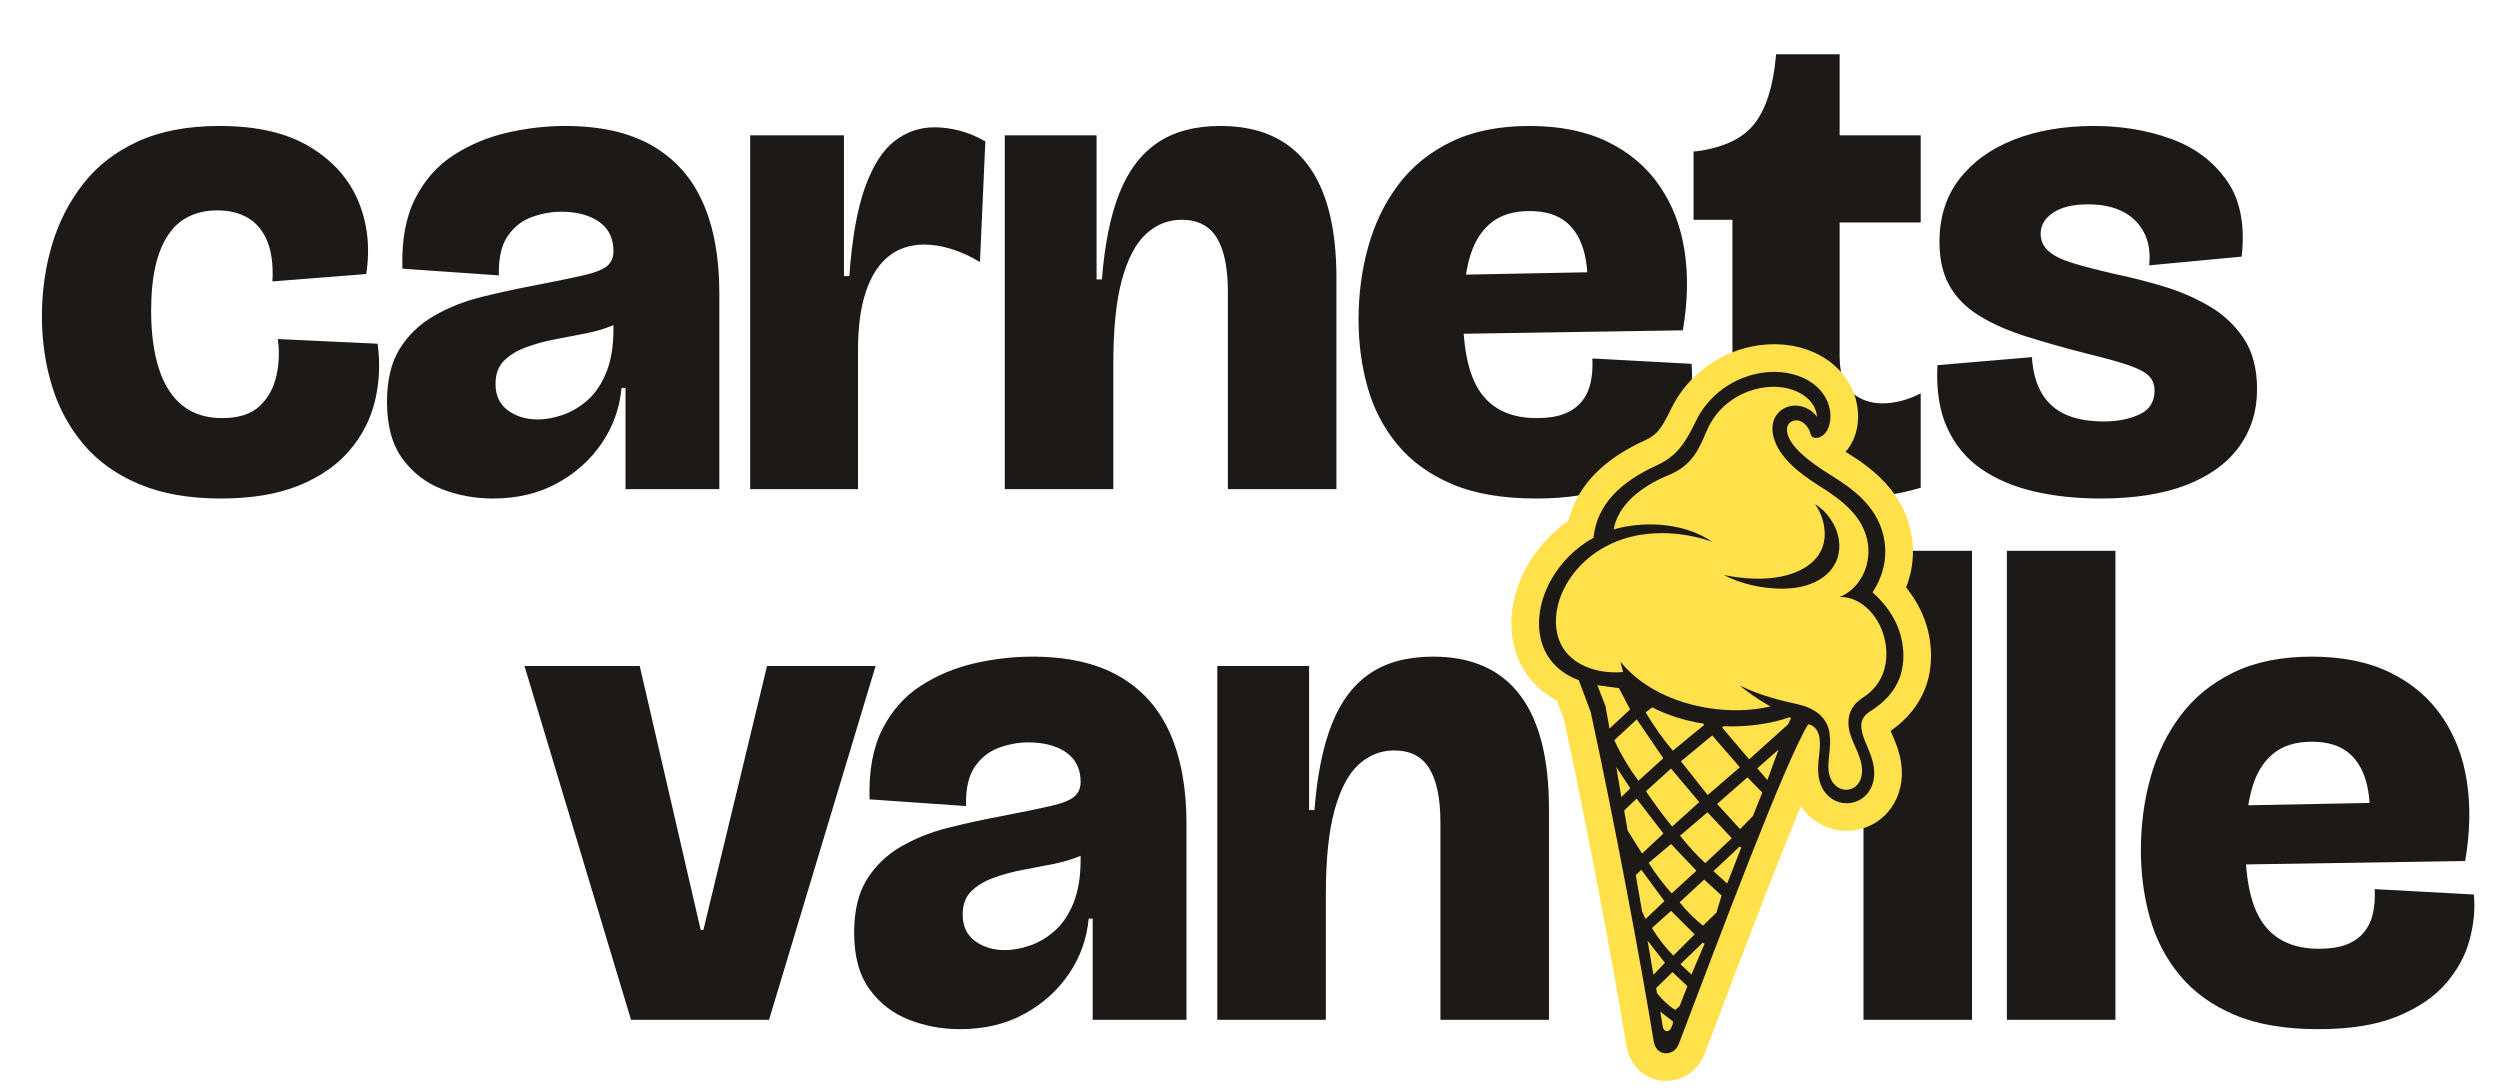
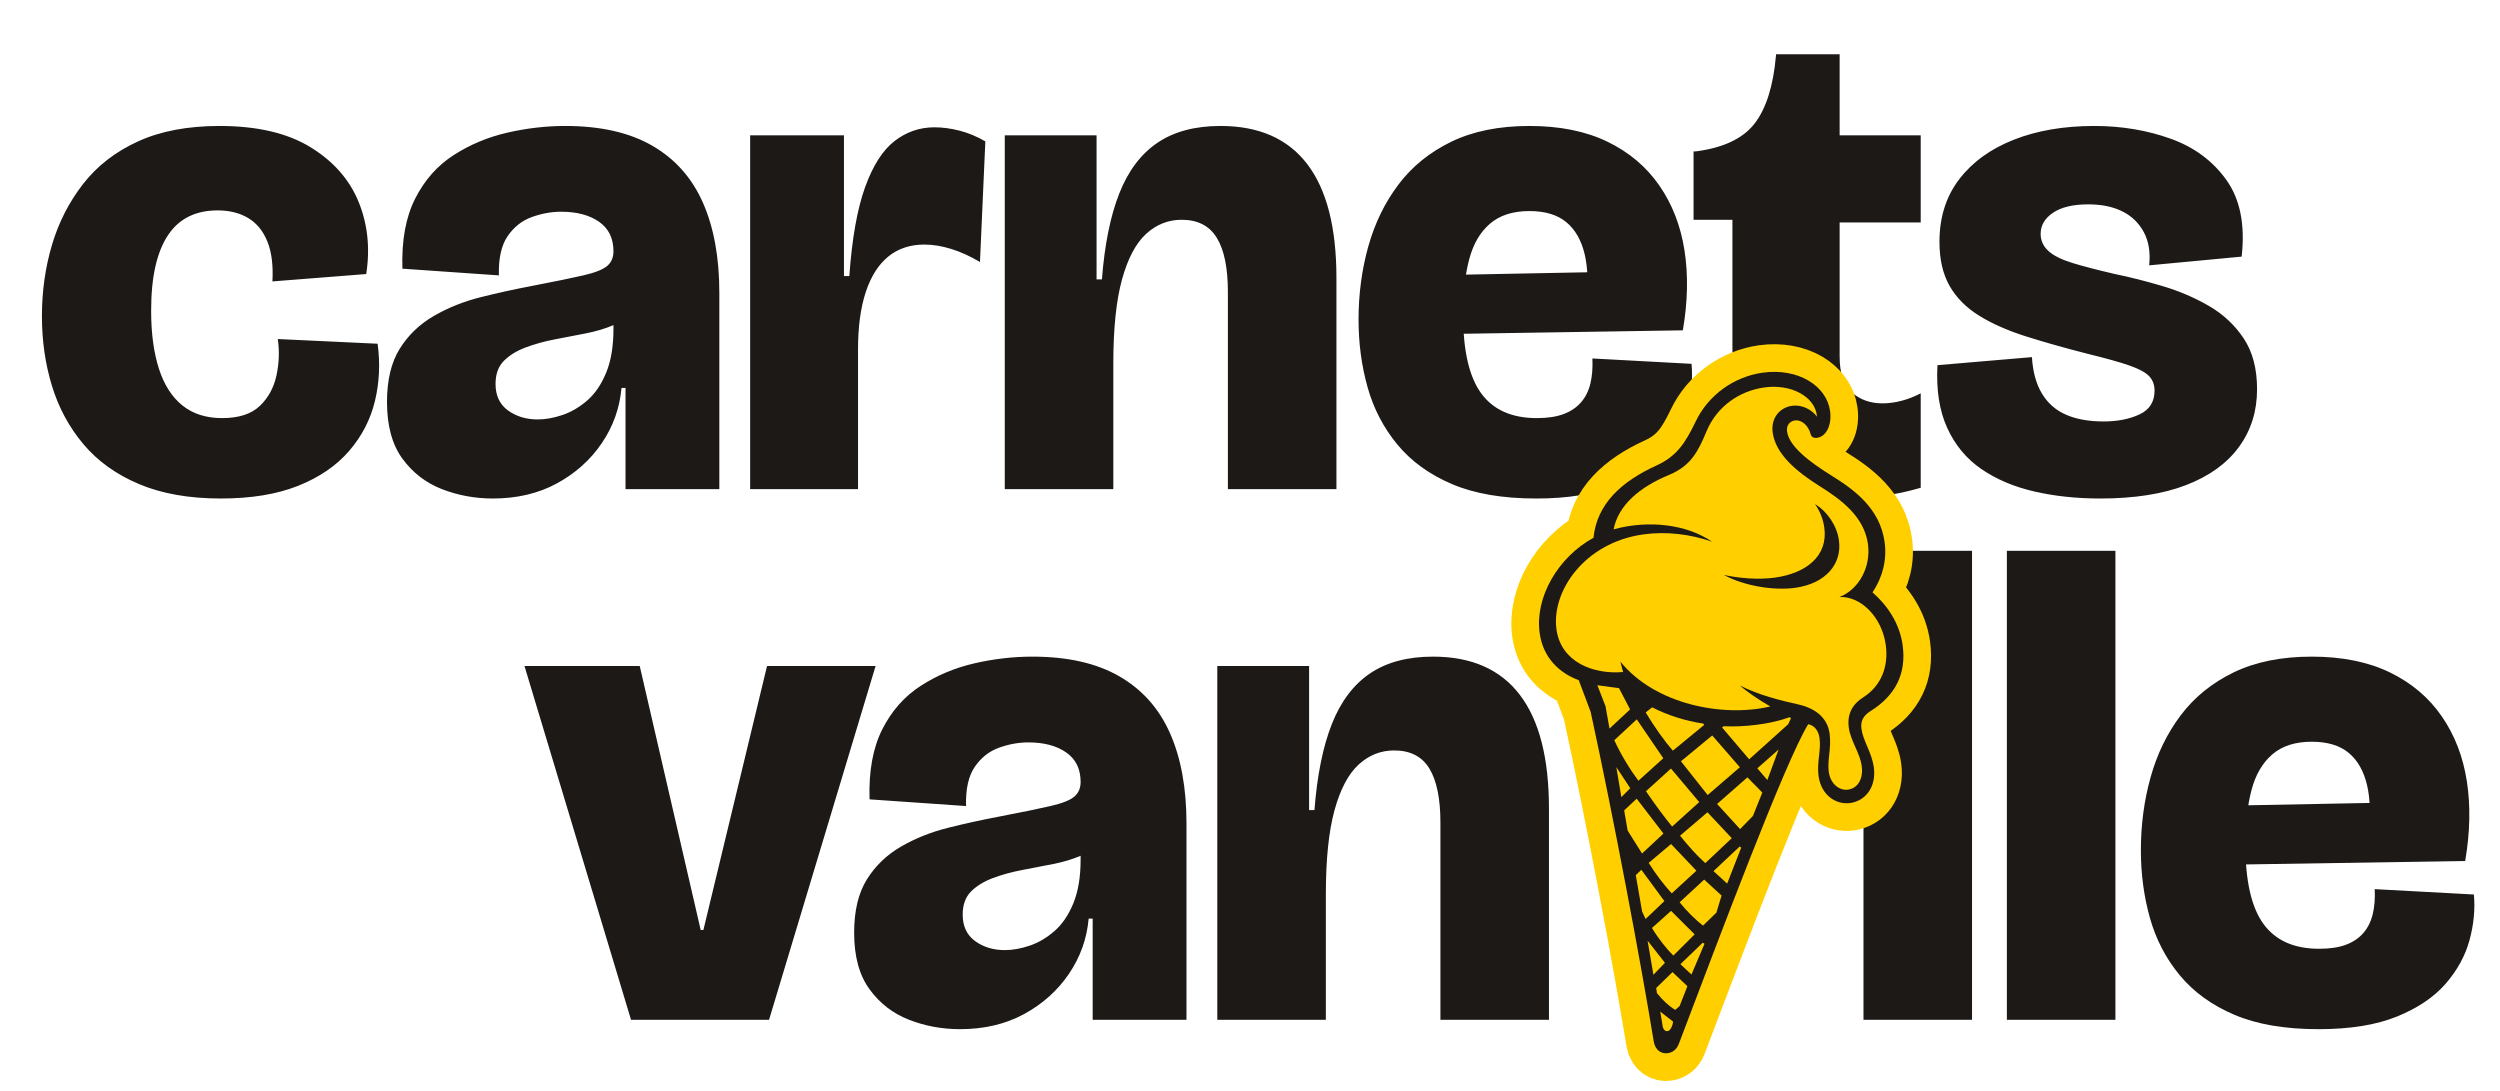
<svg xmlns="http://www.w3.org/2000/svg" width="1492" height="651" viewBox="-4.0 -3.0 373.0 162.8" fill="none">
  <path d="M28.9 71.4Q21.8 71.4 16.7 69.25Q11.6 67.1 8.4 63.3Q5.2 59.5 3.7 54.6Q2.2 49.7 2.2 44.2Q2.2 38.6 3.7 33.55Q5.2 28.5 8.35 24.45Q11.5 20.4 16.55 18.1Q21.6 15.8 28.7 15.8Q37.1 15.8 42.25 18.95Q47.4 22.1 49.45 27.1Q51.5 32.1 50.6 37.9L36.6 39Q36.8 35.4 35.85 33.05Q34.9 30.7 33 29.55Q31.1 28.4 28.4 28.4Q26 28.4 24.15 29.3Q22.3 30.2 21.05 32.05Q19.8 33.9 19.15 36.7Q18.5 39.5 18.5 43.4Q18.5 48.4 19.65 52Q20.8 55.6 23.15 57.5Q25.5 59.4 29.1 59.4Q32.8 59.4 34.7 57.6Q36.6 55.8 37.2 53.05Q37.8 50.3 37.4 47.6L52.3 48.3Q52.9 52.7 51.9 56.85Q50.9 61 48.05 64.3Q45.2 67.6 40.45 69.5Q35.7 71.4 28.9 71.4ZM69.5 71.4Q65.5 71.4 61.9 70Q58.3 68.6 56 65.45Q53.7 62.3 53.7 57Q53.7 52.1 55.6 49.05Q57.5 46 60.7 44.15Q63.9 42.3 67.7 41.35Q71.5 40.4 75.2 39.7Q80.4 38.7 83 38.1Q85.6 37.5 86.55 36.7Q87.5 35.9 87.5 34.5Q87.5 31.6 85.35 30.1Q83.2 28.6 79.7 28.6Q77.5 28.6 75.3 29.4Q73.1 30.2 71.7 32.25Q70.3 34.3 70.4 38.1L56 37.1Q55.8 30.8 57.9 26.65Q60 22.5 63.65 20.15Q67.3 17.8 71.65 16.8Q76 15.8 80.3 15.8Q88.2 15.8 93.3 18.75Q98.4 21.7 100.85 27.25Q103.3 32.8 103.3 40.7V50.1Q103.3 53.4 103.3 56.75Q103.3 60.1 103.3 63.4Q103.3 66.7 103.3 70H89.3Q89.3 66.4 89.3 62.7Q89.3 59 89.3 54.9H88.7Q88.3 59.4 85.75 63.15Q83.2 66.9 79.05 69.15Q74.9 71.4 69.5 71.4ZM76.2 59.6Q77.9 59.6 79.85 58.95Q81.8 58.3 83.55 56.8Q85.3 55.3 86.4 52.65Q87.5 50 87.5 46.1V43.7L90.2 43.4Q89.4 44.7 87.55 45.5Q85.7 46.3 83.4 46.75Q81.1 47.2 78.75 47.65Q76.4 48.1 74.4 48.85Q72.4 49.6 71.15 50.85Q69.9 52.1 69.9 54.3Q69.9 56.9 71.75 58.25Q73.6 59.6 76.2 59.6ZM107.9 70V41.3V17.2H121.9V38.2H122.7Q123.3 29.8 125.05 24.95Q126.8 20.1 129.45 18.05Q132.1 16 135.4 16Q137.2 16 139.15 16.5Q141.1 17 143 18.1L142.2 36.1Q140 34.8 137.9 34.15Q135.8 33.5 133.9 33.5Q130.7 33.5 128.5 35.3Q126.3 37.1 125.15 40.6Q124 44.1 124 49.1V70ZM145.9 70V40.1V17.2H159.6V38.7H160.4Q161 30.9 163 25.85Q165 20.8 168.7 18.3Q172.4 15.8 178.1 15.8Q186.7 15.8 191.05 21.5Q195.4 27.2 195.4 38.5V70H179.2V40.6Q179.2 35.2 177.55 32.5Q175.9 29.8 172.3 29.8Q169.3 29.8 167 31.9Q164.7 34 163.4 38.7Q162.1 43.4 162.1 51.3V70ZM225.2 71.4Q217.7 71.4 212.65 69.25Q207.6 67.1 204.5 63.35Q201.4 59.6 200.05 54.8Q198.7 50 198.7 44.7Q198.7 39 200.15 33.8Q201.6 28.6 204.65 24.55Q207.7 20.5 212.55 18.15Q217.4 15.8 224.2 15.8Q231 15.8 235.85 18.15Q240.7 20.5 243.6 24.7Q246.5 28.9 247.35 34.4Q248.2 39.9 247.1 46.3L208.8 46.9V38.1L234.7 37.6L232.6 42.7Q233.2 38.1 232.45 34.95Q231.7 31.8 229.7 30.15Q227.7 28.5 224.2 28.5Q220.5 28.5 218.3 30.4Q216.1 32.3 215.2 35.75Q214.3 39.2 214.3 43.9Q214.3 52 217 55.7Q219.7 59.4 225.3 59.4Q227.7 59.4 229.3 58.8Q230.9 58.2 231.9 57.05Q232.9 55.9 233.3 54.25Q233.7 52.6 233.6 50.5L248.4 51.3Q248.7 54.6 247.75 58.1Q246.8 61.6 244.2 64.6Q241.6 67.6 236.95 69.5Q232.3 71.4 225.2 71.4ZM272.9 71.2Q263.6 71.2 259.05 66.45Q254.5 61.7 254.5 51.7V29.8H248.7V19.6H249Q255.2 18.8 257.8 15.45Q260.4 12.1 261 5.3V5.1H270.5V17.2H282.6V30.2H270.5V50.2Q270.5 54 272.35 55.6Q274.2 57.2 276.9 57.2Q278.3 57.2 279.8 56.8Q281.3 56.4 282.6 55.7V69.8Q279.5 70.7 277.1 70.95Q274.7 71.2 272.9 71.2ZM309.4 71.4Q304.1 71.4 299.55 70.35Q295 69.3 291.65 67Q288.3 64.7 286.55 60.85Q284.8 57 285.1 51.5L299.2 50.3Q299.4 53.6 300.7 55.75Q302 57.9 304.3 58.9Q306.6 59.9 309.9 59.9Q313 59.9 315.25 58.85Q317.5 57.8 317.5 55.3Q317.5 54 316.7 53.15Q315.9 52.3 313.75 51.55Q311.6 50.8 307.5 49.8Q302.4 48.5 298.3 47.2Q294.2 45.9 291.3 44.1Q288.4 42.3 286.9 39.65Q285.4 37 285.4 33.1Q285.4 27.6 288.35 23.75Q291.3 19.9 296.5 17.85Q301.7 15.8 308.5 15.8Q314.6 15.8 319.9 17.7Q325.2 19.6 328.25 23.9Q331.3 28.2 330.5 35.3L316.7 36.6Q317 33.7 315.9 31.65Q314.8 29.6 312.7 28.55Q310.6 27.5 307.6 27.5Q304.2 27.5 302.35 28.75Q300.5 30 300.5 31.9Q300.5 33.4 301.65 34.45Q302.8 35.5 305.25 36.25Q307.7 37 311.6 37.9Q315 38.6 318.7 39.7Q322.4 40.8 325.6 42.65Q328.8 44.5 330.8 47.5Q332.8 50.5 332.8 55.1Q332.8 60 330.1 63.7Q327.4 67.4 322.2 69.4Q317 71.4 309.4 71.4Z" fill="#1C1917" />
  <path d="M90.12 149.2 74.22 96.4H91.42L100.52 135.8H100.92L110.42 96.4H126.62L110.72 149.2ZM139.22 150.6Q135.22 150.6 131.62 149.2Q128.02 147.8 125.72 144.65Q123.42 141.5 123.42 136.2Q123.42 131.3 125.32 128.25Q127.22 125.2 130.42 123.35Q133.62 121.5 137.42 120.55Q141.22 119.6 144.92 118.9Q150.12 117.9 152.72 117.3Q155.32 116.7 156.27 115.9Q157.22 115.1 157.22 113.7Q157.22 110.8 155.07 109.3Q152.92 107.8 149.42 107.8Q147.22 107.8 145.02 108.6Q142.82 109.4 141.42 111.45Q140.02 113.5 140.12 117.3L125.72 116.3Q125.52 110 127.62 105.85Q129.72 101.7 133.37 99.35Q137.02 97 141.37 96Q145.72 95 150.02 95Q157.92 95 163.02 97.95Q168.12 100.9 170.57 106.45Q173.02 112 173.02 119.9V129.3Q173.02 132.6 173.02 135.95Q173.02 139.3 173.02 142.6Q173.02 145.9 173.02 149.2H159.02Q159.02 145.6 159.02 141.9Q159.02 138.2 159.02 134.1H158.42Q158.02 138.6 155.47 142.35Q152.92 146.1 148.77 148.35Q144.62 150.6 139.22 150.6ZM145.92 138.8Q147.62 138.8 149.57 138.15Q151.52 137.5 153.27 136Q155.02 134.5 156.12 131.85Q157.22 129.2 157.22 125.3V122.9L159.92 122.6Q159.12 123.9 157.27 124.7Q155.42 125.5 153.12 125.95Q150.82 126.4 148.47 126.85Q146.12 127.3 144.12 128.05Q142.12 128.8 140.87 130.05Q139.62 131.3 139.62 133.5Q139.62 136.1 141.47 137.45Q143.32 138.8 145.92 138.8ZM177.62 149.2V119.3V96.4H191.32V117.9H192.12Q192.72 110.1 194.72 105.05Q196.72 100 200.42 97.5Q204.12 95 209.82 95Q218.42 95 222.77 100.7Q227.12 106.4 227.12 117.7V149.2H210.92V119.8Q210.92 114.4 209.27 111.7Q207.62 109 204.02 109Q201.02 109 198.72 111.1Q196.42 113.2 195.12 117.9Q193.82 122.6 193.82 130.5V149.2Z" fill="#1C1917" />
  <path d="M274.06 149.2V79.2H290.26V149.2ZM295.46 149.2V79.2H311.66V149.2ZM341.96 150.6Q334.46 150.6 329.41 148.45Q324.36 146.3 321.26 142.55Q318.16 138.8 316.81 134Q315.46 129.2 315.46 123.9Q315.46 118.2 316.91 113Q318.36 107.8 321.41 103.75Q324.46 99.7 329.31 97.35Q334.16 95 340.96 95Q347.76 95 352.61 97.35Q357.46 99.7 360.36 103.9Q363.26 108.1 364.11 113.6Q364.96 119.1 363.86 125.5L325.56 126.1V117.3L351.46 116.8L349.36 121.9Q349.96 117.3 349.21 114.15Q348.46 111 346.46 109.35Q344.46 107.7 340.96 107.7Q337.26 107.7 335.06 109.6Q332.86 111.5 331.96 114.95Q331.06 118.4 331.06 123.1Q331.06 131.2 333.76 134.9Q336.46 138.6 342.06 138.6Q344.46 138.6 346.06 138Q347.66 137.4 348.66 136.25Q349.66 135.1 350.06 133.45Q350.46 131.8 350.36 129.7L365.16 130.5Q365.46 133.8 364.51 137.3Q363.56 140.8 360.96 143.8Q358.36 146.8 353.71 148.7Q349.06 150.6 341.96 150.6Z" fill="#1C1917" />
  <g transform="translate(245.12 151.84) scale(1.3758) rotate(-8) translate(-29.2 -74.2)">
-     <path d="m57.72 29.45c1.33-1.49 2.06-3.3 2.06-5.24 0-3.67-2.46-6.06-4.71-7.93-2.26-1.89-4.1-3.8-4.1-5.4 0-0.68 0.45-1.07 0.99-1.07 0.79 0 1.41 0.78 1.51 1.75 0.04 0.3 0.31 0.45 0.63 0.45 1.03 0 1.8-1.19 1.8-2.69 0-2.78-2.81-5.13-6.67-5.13-3.06 0-6.15 1.52-7.95 4.27-1.42 2.12-2.53 3.4-4.83 4.09-4.02 1.19-6.99 3.22-7.88 6.82-4.1 1.55-7.22 5.51-7.22 9.44 0 2.7 1.51 4.57 3.49 5.64l0.8 3.59c0.88 11.81 1.61 27.77 1.8 36.37 0.03 0.98 0.67 1.45 1.32 1.45 0.55 0 1.03-0.28 1.34-0.84 6.01-10.92 15.63-28.62 18.72-32.38 0.68 0.23 1.01 0.89 1.01 1.65 0 1.33-0.68 2.62-0.68 4.08 0 2.16 1.5 3.37 3 3.37 1.69 0 3.07-1.36 3.07-3.49 0-1.64-0.75-2.96-0.75-4.3 0-0.91 0.45-1.43 1.31-1.81 2.85-1.29 4.38-3.45 4.38-6.6 0-2.33-1.02-4.46-2.44-6.09z" fill="#FFE14C" stroke="#FFE14C" stroke-width="6" stroke-linejoin="round" />
+     <path d="m57.72 29.45c1.33-1.49 2.06-3.3 2.06-5.24 0-3.67-2.46-6.06-4.71-7.93-2.26-1.89-4.1-3.8-4.1-5.4 0-0.68 0.45-1.07 0.99-1.07 0.79 0 1.41 0.78 1.51 1.75 0.04 0.3 0.31 0.45 0.63 0.45 1.03 0 1.8-1.19 1.8-2.69 0-2.78-2.81-5.13-6.67-5.13-3.06 0-6.15 1.52-7.95 4.27-1.42 2.12-2.53 3.4-4.83 4.09-4.02 1.19-6.99 3.22-7.88 6.82-4.1 1.55-7.22 5.51-7.22 9.44 0 2.7 1.51 4.57 3.49 5.64l0.8 3.59c0.88 11.81 1.61 27.77 1.8 36.37 0.03 0.98 0.67 1.45 1.32 1.45 0.55 0 1.03-0.28 1.34-0.84 6.01-10.92 15.63-28.62 18.72-32.38 0.68 0.23 1.01 0.89 1.01 1.65 0 1.33-0.68 2.62-0.68 4.08 0 2.16 1.5 3.37 3 3.37 1.69 0 3.07-1.36 3.07-3.49 0-1.64-0.75-2.96-0.75-4.3 0-0.91 0.45-1.43 1.31-1.81 2.85-1.29 4.38-3.45 4.38-6.6 0-2.33-1.02-4.46-2.44-6.09z" fill="#FFCF00" stroke="#FFCF00" stroke-width="6" stroke-linejoin="round" />
    <path d="m57.72 29.45c1.33-1.49 2.06-3.3 2.06-5.24 0-3.67-2.46-6.06-4.71-7.93-2.26-1.89-4.1-3.8-4.1-5.4 0-0.68 0.45-1.07 0.99-1.07 0.79 0 1.41 0.78 1.51 1.75 0.04 0.3 0.31 0.45 0.63 0.45 1.03 0 1.8-1.19 1.8-2.69 0-2.78-2.81-5.13-6.67-5.13-3.06 0-6.15 1.52-7.95 4.27-1.42 2.12-2.53 3.4-4.83 4.09-4.02 1.19-6.99 3.22-7.88 6.82-4.1 1.55-7.22 5.51-7.22 9.44 0 2.7 1.51 4.57 3.49 5.64l0.8 3.59c0.88 11.81 1.61 27.77 1.8 36.37 0.03 0.98 0.67 1.45 1.32 1.45 0.55 0 1.03-0.28 1.34-0.84 6.01-10.92 15.63-28.62 18.72-32.38 0.68 0.23 1.01 0.89 1.01 1.65 0 1.33-0.68 2.62-0.68 4.08 0 2.16 1.5 3.37 3 3.37 1.69 0 3.07-1.36 3.07-3.49 0-1.64-0.75-2.96-0.75-4.3 0-0.91 0.45-1.43 1.31-1.81 2.85-1.29 4.38-3.45 4.38-6.6 0-2.33-1.02-4.46-2.44-6.09z" fill="#1C1917" />
-     <path d="m54.1 29.45c2.25-0.54 3.86-2.8 3.86-5.28 0-2.95-2.13-5.1-4.29-6.91-2.38-2-4.26-4.16-4.26-6.47 0-1.6 1.13-2.6 2.48-2.6 1.05 0 2.04 0.66 2.52 1.55 0.14-2.18-2.29-3.94-5.21-3.94-2.78 0-5.42 1.35-6.89 3.86-1.2 2.01-2.16 3.43-4.64 4.09-3.37 0.86-5.95 2.5-6.81 5.02 3.9-0.51 7.95 0.57 10.39 2.82-2.18-1.14-4.78-1.83-7.29-1.83-6.46 0-10.75 4.75-10.75 8.91 0 3.58 3.29 5.4 6.51 5.57l-0.13-1.16c3.07 5.13 10.2 7.57 15.43 7.08-1.12-0.87-2.25-1.89-2.94-2.7 1.89 1.31 4.06 2.19 6.01 2.92 1.87 0.71 2.89 1.97 2.89 3.56 0 1.57-0.67 2.9-0.67 4.11 0 1.42 0.92 2.22 1.8 2.22 1.08 0 1.83-0.94 1.83-2.33 0-1.45-0.81-2.87-0.81-4.3 0-1.5 0.74-2.49 2.02-3.06 2.11-0.97 3.2-2.94 3.2-5.31 0-3-1.91-5.6-4.25-5.82z" fill="#FFE14C" />
+     <path d="m54.1 29.45c2.25-0.54 3.86-2.8 3.86-5.28 0-2.95-2.13-5.1-4.29-6.91-2.38-2-4.26-4.16-4.26-6.47 0-1.6 1.13-2.6 2.48-2.6 1.05 0 2.04 0.66 2.52 1.55 0.14-2.18-2.29-3.94-5.21-3.94-2.78 0-5.42 1.35-6.89 3.86-1.2 2.01-2.16 3.43-4.64 4.09-3.37 0.86-5.95 2.5-6.81 5.02 3.9-0.51 7.95 0.57 10.39 2.82-2.18-1.14-4.78-1.83-7.29-1.83-6.46 0-10.75 4.75-10.75 8.91 0 3.58 3.29 5.4 6.51 5.57l-0.13-1.16c3.07 5.13 10.2 7.57 15.43 7.08-1.12-0.87-2.25-1.89-2.94-2.7 1.89 1.31 4.06 2.19 6.01 2.92 1.87 0.71 2.89 1.97 2.89 3.56 0 1.57-0.67 2.9-0.67 4.11 0 1.42 0.92 2.22 1.8 2.22 1.08 0 1.83-0.94 1.83-2.33 0-1.45-0.81-2.87-0.81-4.3 0-1.5 0.74-2.49 2.02-3.06 2.11-0.97 3.2-2.94 3.2-5.31 0-3-1.91-5.6-4.25-5.82z" fill="#FFCF00" />
    <path d="m52.88 19.1c0.43 0.86 0.64 1.74 0.64 2.65 0 3.15-2.67 4.64-6.04 4.64-1.87 0-3.9-0.48-5.47-1.06 2.06 1.51 5.13 2.46 7.5 2.46 3.33 0 5.39-1.87 5.39-4.45 0-1.61-0.82-3.26-2.02-4.24z" fill="#1C1917" />
-     <path d="m26.76 35.27 0.56 2.37 0.09 2.47 2.5-1.75-0.87-2.45-2.28-0.64z" fill="#FFE14C" />
-     <path d="m30.48 39.53-2.73 1.9c0.49 1.66 1.27 3.44 1.98 4.72l3.01-2.04-2.26-4.58z" fill="#FFE14C" />
-     <path d="m32.31 38.47-0.77 0.45c0.68 1.61 1.58 3.35 2.34 4.52l3.75-2.29-0.06-0.16c-1.94-0.57-3.77-1.47-5.26-2.52z" fill="#FFE14C" />
-     <path d="m38.34 42.4-3.75 2.3 2.36 4.03 3.88-2.5-2.49-3.83z" fill="#FFE14C" />
-     <path d="m46.92 41.61c-2.32 0.48-5.07 0.37-7.23-0.03l-0.17 0.11 2.43 3.83 4.72-3.18 0.4-0.62-0.15-0.11z" fill="#FFE14C" />
-     <path d="m33.41 45.33-3.03 2.06c0.75 1.51 1.6 3.1 2.28 4.19l3.28-2.22-2.53-4.03z" fill="#FFE14C" />
-     <path d="m41.49 47.43-3.66 2.4 2.09 3.05 1.58-1.22 1.36-2.37-1.37-1.86z" fill="#FFE14C" />
-     <path d="m36.67 50.58-3.3 2.1c0.74 1.24 1.56 2.46 2.3 3.33l3.22-2.28-2.22-3.15z" fill="#FFE14C" />
-     <path d="m32.28 53.44-2.69 1.69c0.6 1.33 1.35 2.67 2.02 3.62l2.99-2.06-2.32-3.25z" fill="#FFE14C" />
-     <path d="m29.27 48.05-1.52 1.07 0.07 2.22 1.2 2.68 2.6-1.82-2.35-4.15z" fill="#FFE14C" />
-     <path d="m27.56 44.35 0.09 3.3 1.09-0.82-1.18-2.48z" fill="#FFE14C" />
-     <path d="m28.7 55.76-0.68 0.49 0.13 4 0.26 0.86 2.29-1.64-2-3.71z" fill="#FFE14C" />
-     <path d="m31.27 60.62-2.31 1.55c0.54 1.27 1.27 2.49 1.88 3.29l2.61-1.96-2.18-2.88z" fill="#FFE14C" />
-     <path d="m35.3 57.76-2.98 2.07c0.66 1.11 1.48 2.16 2.16 2.86l1.63-1.19 0.82-1.76-1.63-1.98z" fill="#FFE14C" />
-     <path d="m39.62 54.74-3.19 2.25 1.28 1.55 2.05-3.65-0.14-0.15z" fill="#FFE14C" />
-     <path d="m34.19 64.52-2.72 1.97 1.03 1.28 1.87-3.11-0.18-0.14z" fill="#FFE14C" />
-     <path d="m30.5 67.22-1.99 1.46v0.56c0.51 0.87 1.15 1.64 1.72 2.08l0.52-0.34 1.14-2.02-1.39-1.74z" fill="#FFE14C" />
-     <path d="m28.3 63.47 0.11 3.75 1.42-1.11-1.53-2.64z" fill="#FFE14C" />
-     <path d="m28.59 71.28 0.04 1.68c0.06 0.46 0.32 0.59 0.62 0.49 0.28-0.18 0.47-0.53 0.57-0.9l-1.23-1.27z" fill="#FFE14C" />
-     <path d="m45.26 44.91-2.57 1.7 0.9 1.41 1.67-3.11z" fill="#FFE14C" />
+     <path d="m26.76 35.27 0.56 2.37 0.09 2.47 2.5-1.75-0.87-2.45-2.28-0.64z" fill="#FFCF00" />
+     <path d="m30.48 39.53-2.73 1.9c0.49 1.66 1.27 3.44 1.98 4.72l3.01-2.04-2.26-4.58z" fill="#FFCF00" />
+     <path d="m32.31 38.47-0.77 0.45c0.68 1.61 1.58 3.35 2.34 4.52l3.75-2.29-0.06-0.16c-1.94-0.57-3.77-1.47-5.26-2.52z" fill="#FFCF00" />
+     <path d="m38.34 42.4-3.75 2.3 2.36 4.03 3.88-2.5-2.49-3.83z" fill="#FFCF00" />
+     <path d="m46.92 41.61c-2.32 0.48-5.07 0.37-7.23-0.03l-0.17 0.11 2.43 3.83 4.72-3.18 0.4-0.62-0.15-0.11z" fill="#FFCF00" />
+     <path d="m33.41 45.33-3.03 2.06c0.75 1.51 1.6 3.1 2.28 4.19l3.28-2.22-2.53-4.03z" fill="#FFCF00" />
+     <path d="m41.49 47.43-3.66 2.4 2.09 3.05 1.58-1.22 1.36-2.37-1.37-1.86z" fill="#FFCF00" />
+     <path d="m36.67 50.58-3.3 2.1c0.74 1.24 1.56 2.46 2.3 3.33l3.22-2.28-2.22-3.15z" fill="#FFCF00" />
+     <path d="m32.28 53.44-2.69 1.69c0.6 1.33 1.35 2.67 2.02 3.62l2.99-2.06-2.32-3.25z" fill="#FFCF00" />
+     <path d="m29.27 48.05-1.52 1.07 0.07 2.22 1.2 2.68 2.6-1.82-2.35-4.15z" fill="#FFCF00" />
+     <path d="m27.56 44.35 0.09 3.3 1.09-0.82-1.18-2.48z" fill="#FFCF00" />
+     <path d="m28.7 55.76-0.68 0.49 0.13 4 0.26 0.86 2.29-1.64-2-3.71z" fill="#FFCF00" />
+     <path d="m31.27 60.62-2.31 1.55c0.54 1.27 1.27 2.49 1.88 3.29l2.61-1.96-2.18-2.88z" fill="#FFCF00" />
+     <path d="m35.3 57.76-2.98 2.07c0.66 1.11 1.48 2.16 2.16 2.86l1.63-1.19 0.82-1.76-1.63-1.98z" fill="#FFCF00" />
+     <path d="m39.62 54.74-3.19 2.25 1.28 1.55 2.05-3.65-0.14-0.15z" fill="#FFCF00" />
+     <path d="m34.19 64.52-2.72 1.97 1.03 1.28 1.87-3.11-0.18-0.14z" fill="#FFCF00" />
+     <path d="m30.5 67.22-1.99 1.46v0.56c0.51 0.87 1.15 1.64 1.72 2.08l0.52-0.34 1.14-2.02-1.39-1.74z" fill="#FFCF00" />
+     <path d="m28.3 63.47 0.11 3.75 1.42-1.11-1.53-2.64z" fill="#FFCF00" />
+     <path d="m28.59 71.28 0.04 1.68c0.06 0.46 0.32 0.59 0.62 0.49 0.28-0.18 0.47-0.53 0.57-0.9l-1.23-1.27z" fill="#FFCF00" />
+     <path d="m45.26 44.91-2.57 1.7 0.9 1.41 1.67-3.11z" fill="#FFCF00" />
  </g>
</svg>
